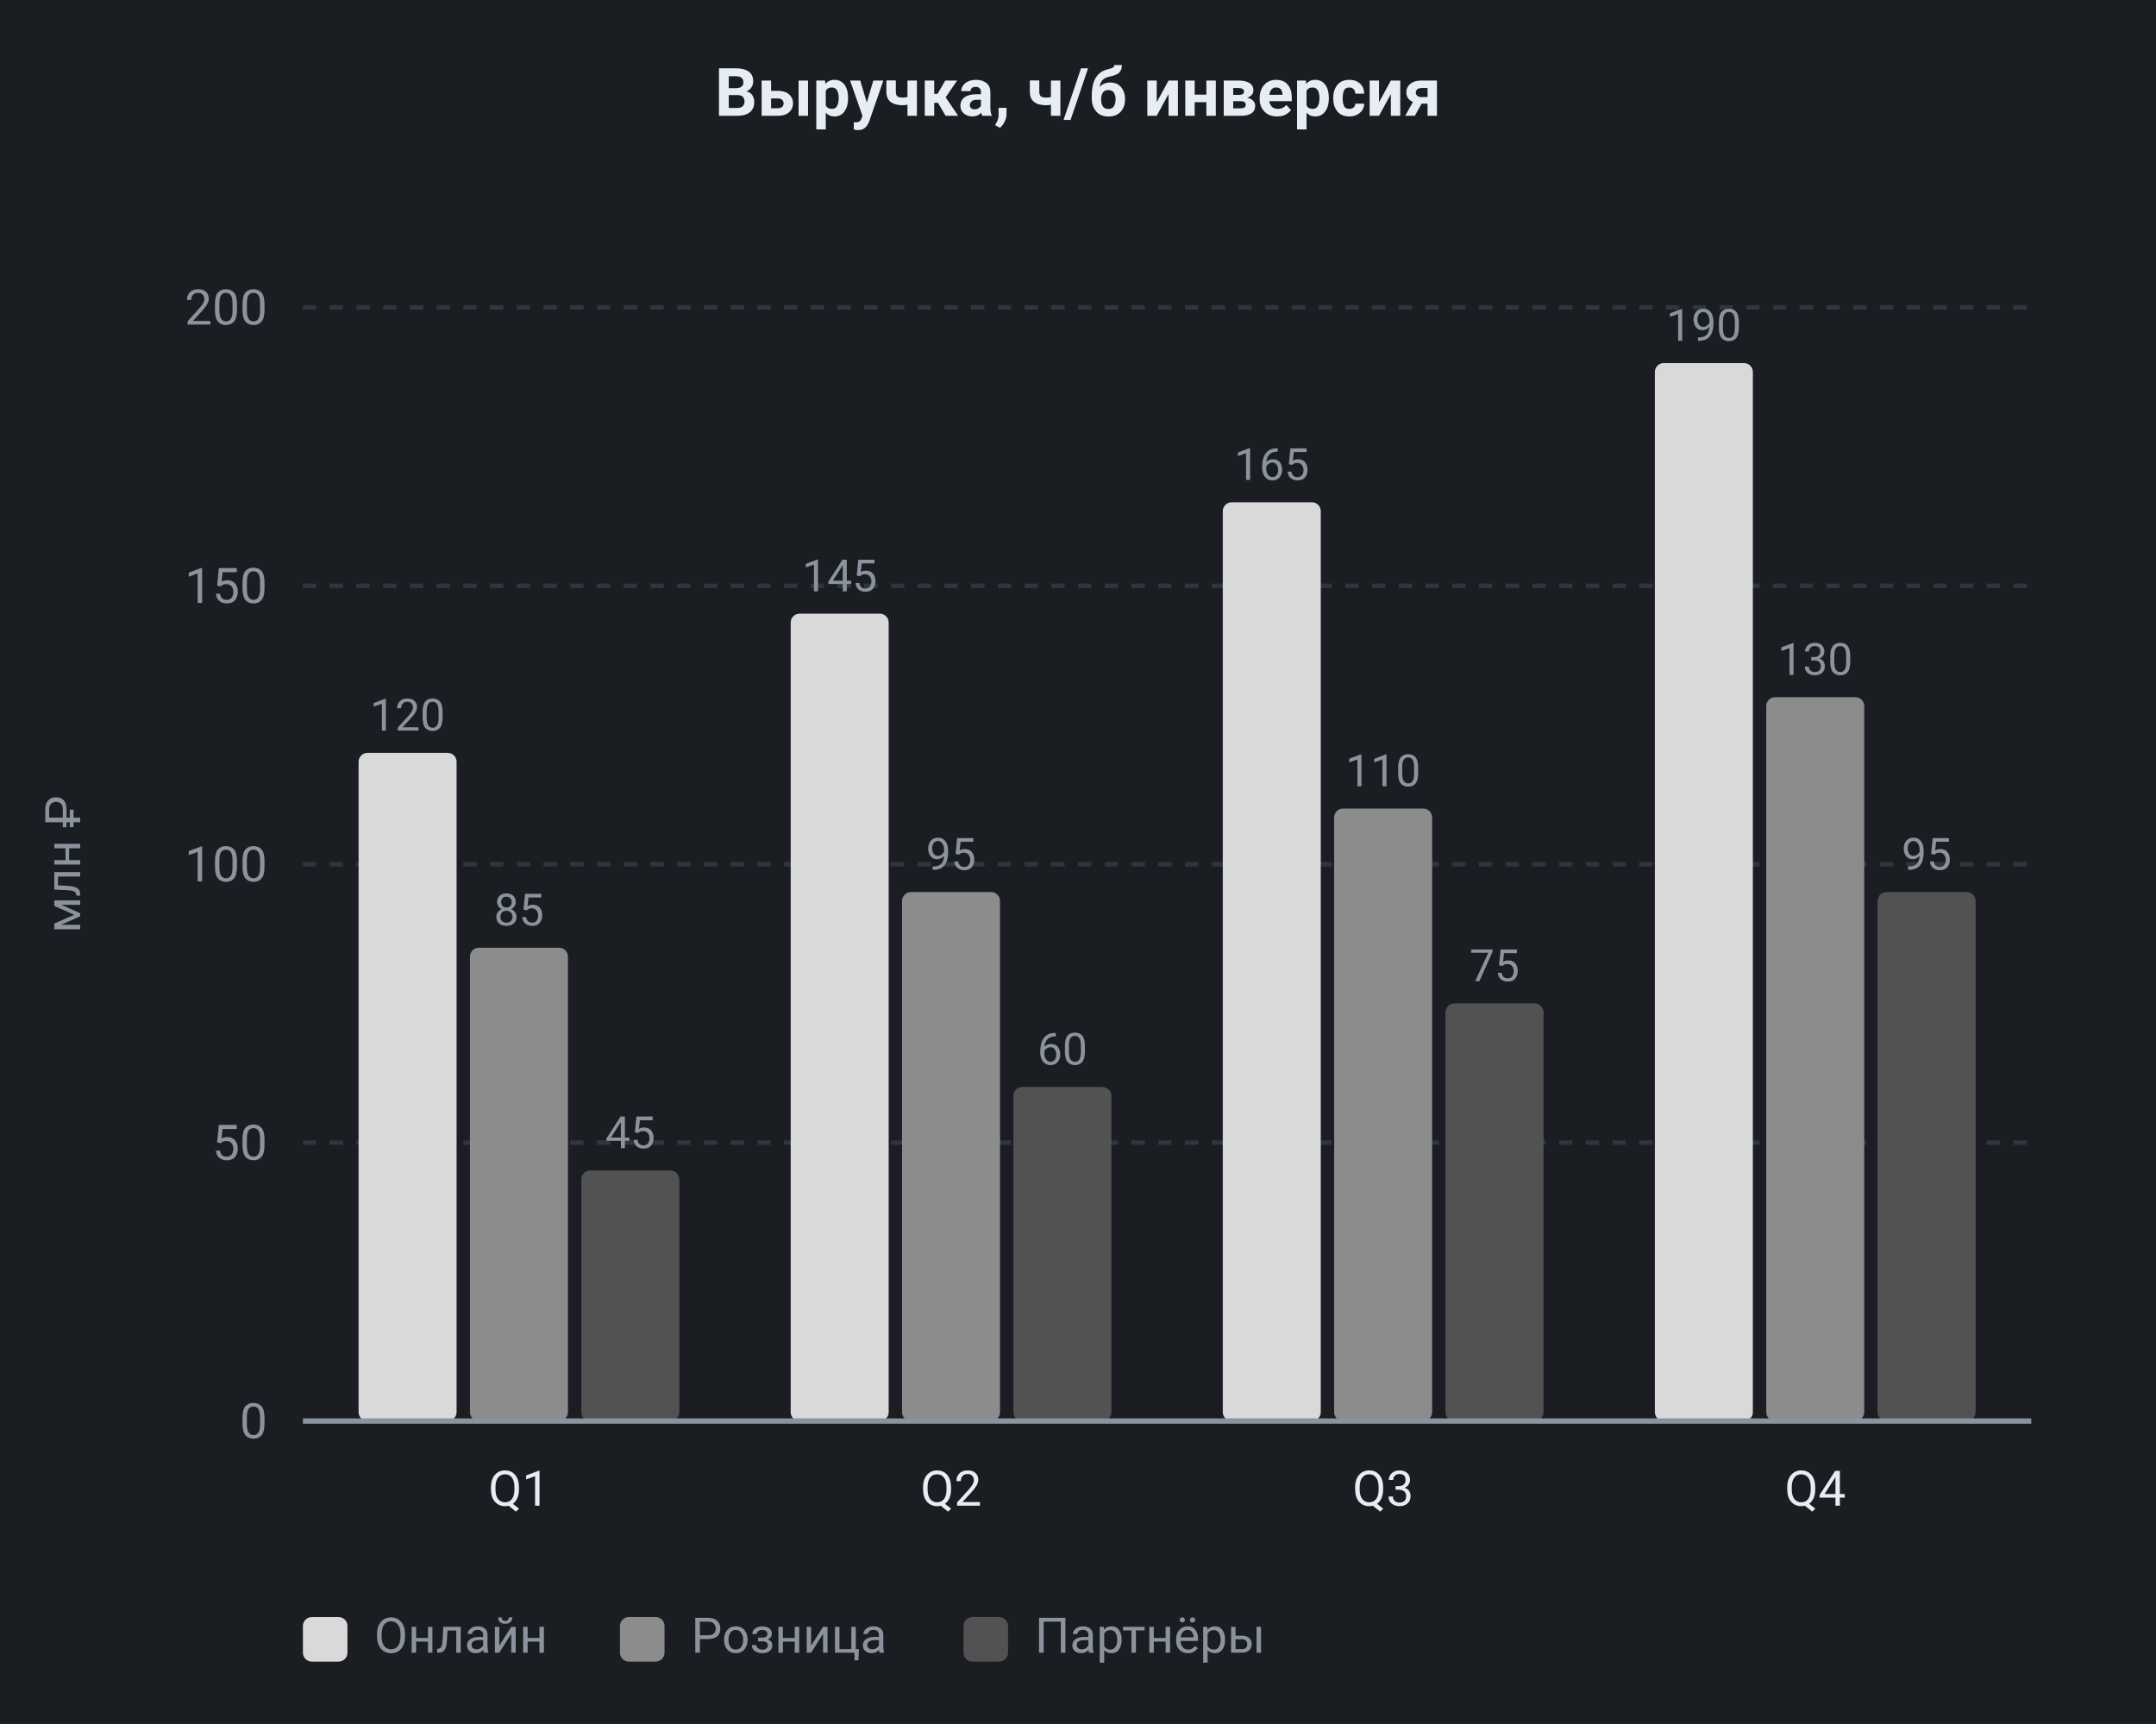
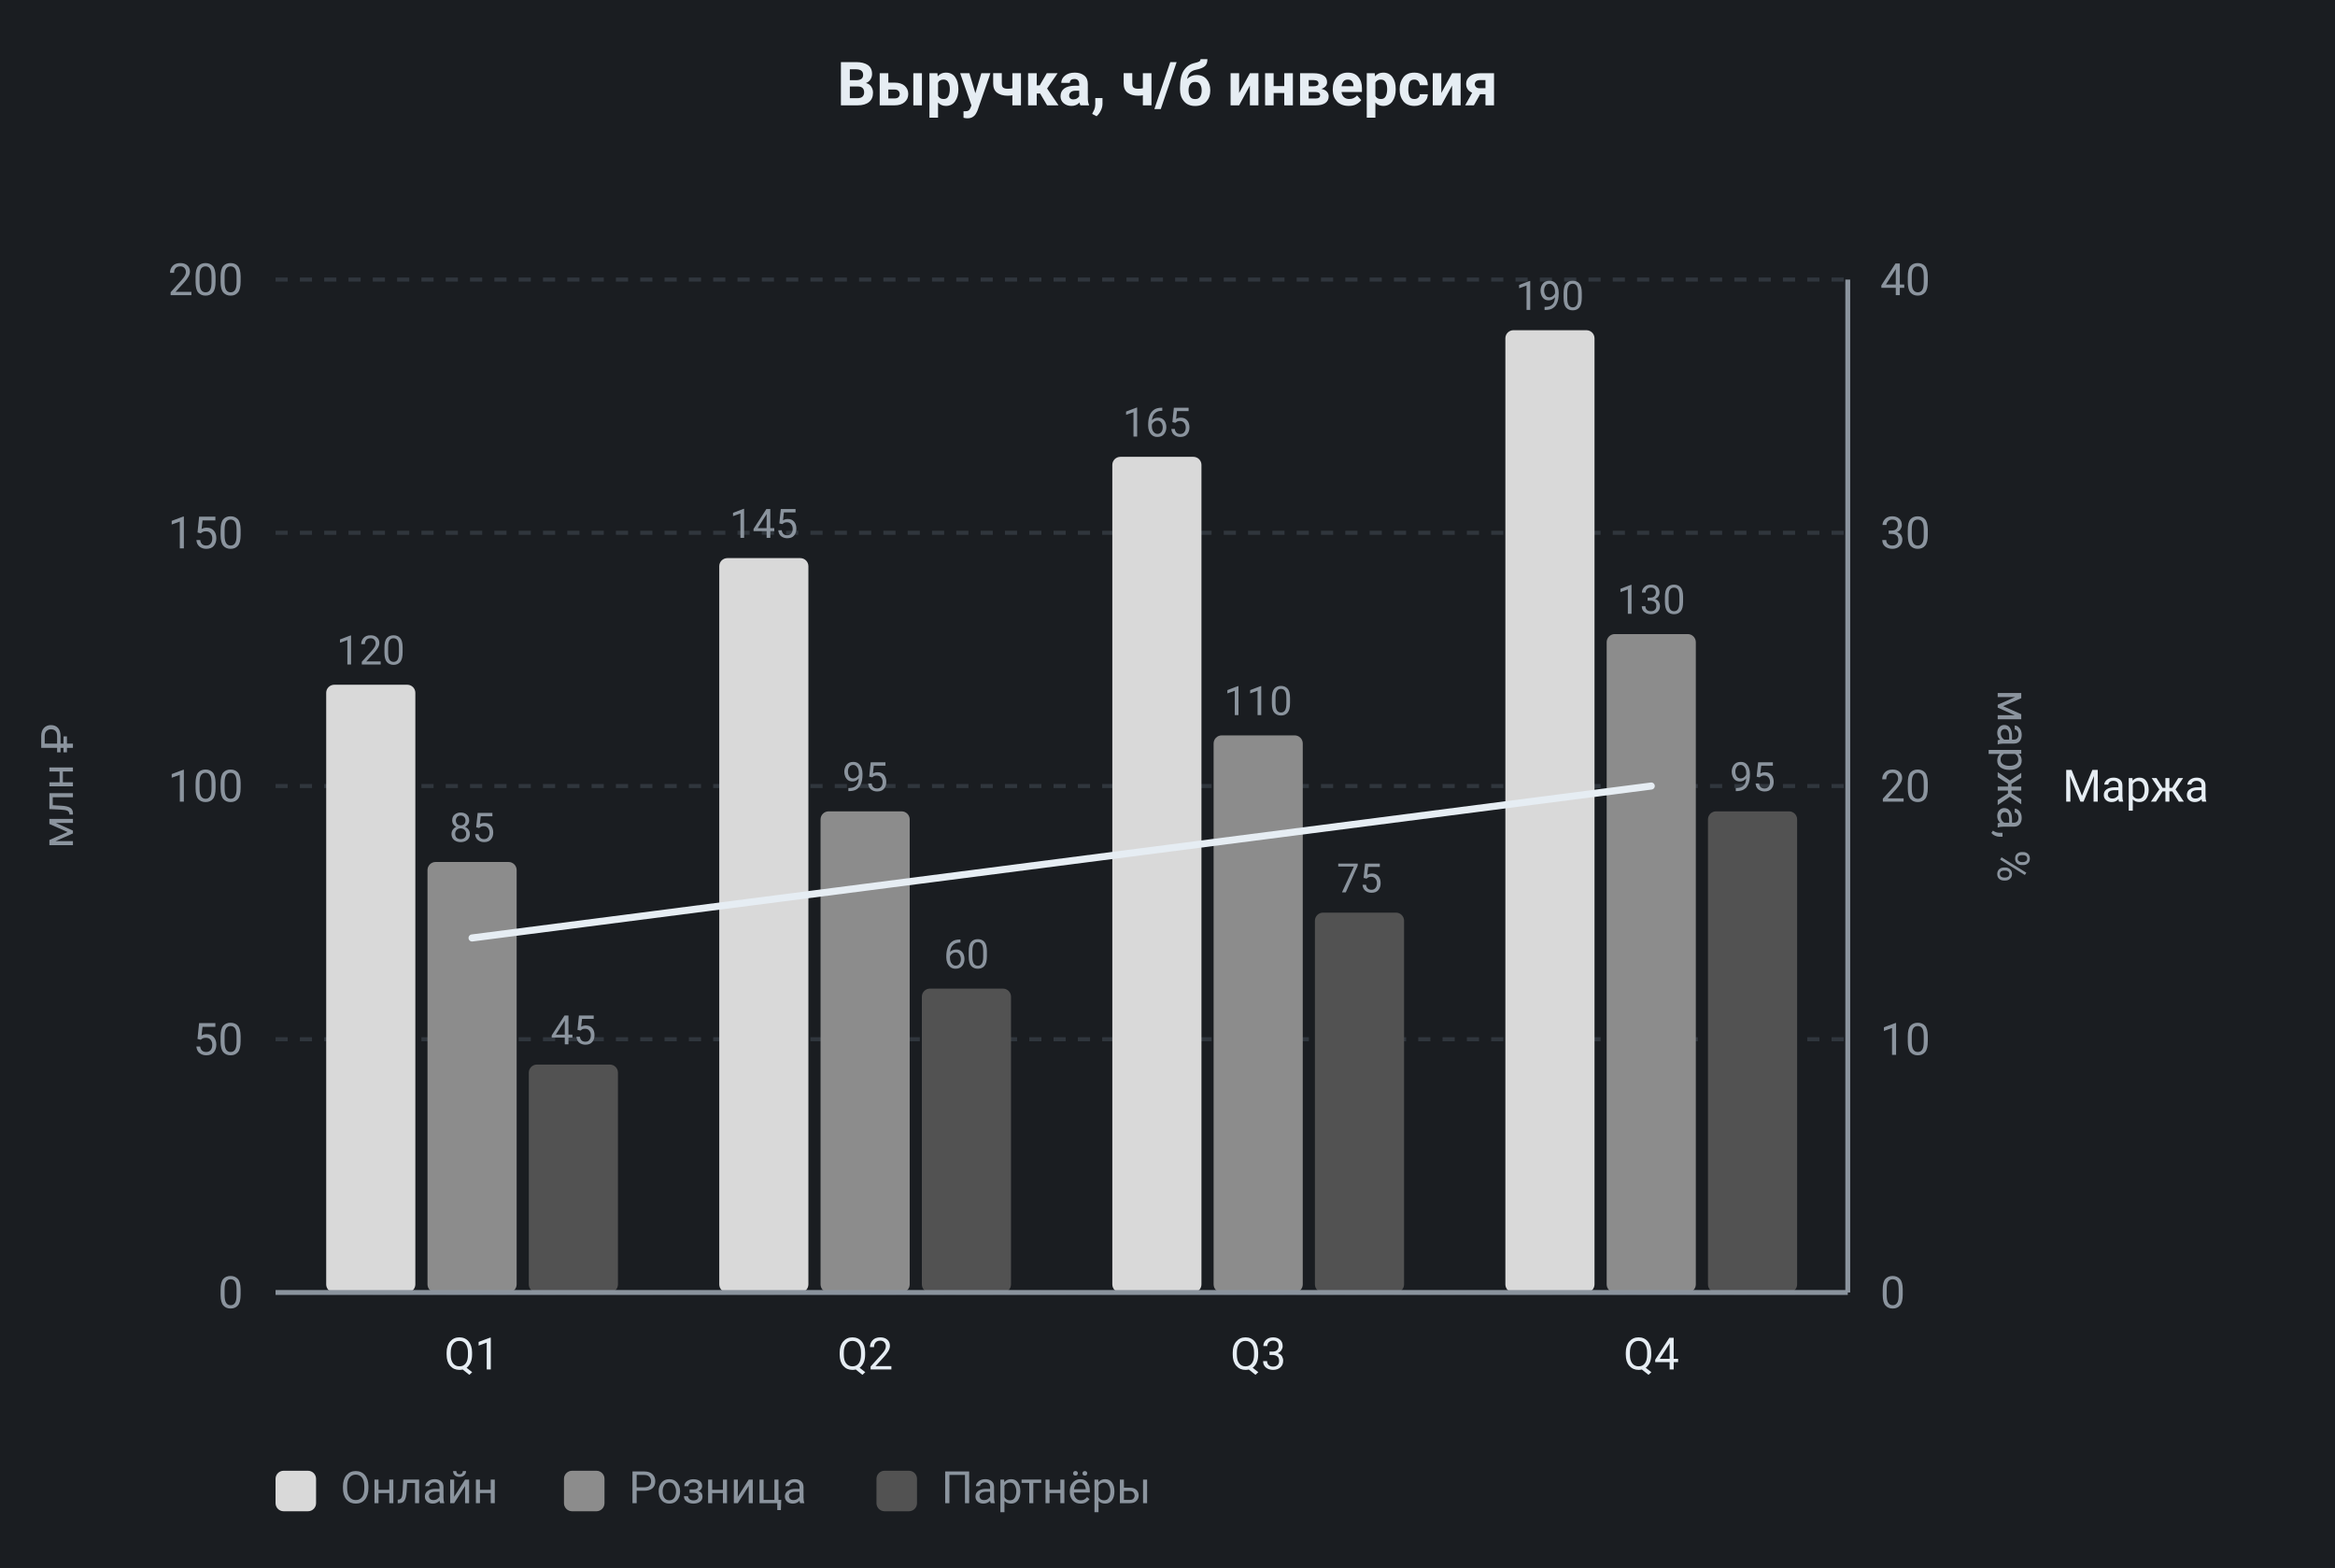
- <svg xmlns="http://www.w3.org/2000/svg" viewBox="0 0 484 387" width="484" height="387" role="img" font-family="system-ui, -apple-system, &quot;Segoe UI&quot;, Roboto, sans-serif">
-   <rect data-bg="canvas" x="0" y="0" width="484" height="387" fill="#1a1d21" />
-   <text x="242" y="26" fill="#e6edf3" font-size="15" text-anchor="middle" font-weight="600">Выручка, ч/б инверсия</text>
+ <svg xmlns="http://www.w3.org/2000/svg" viewBox="0 0 576.24 387" width="576.24" height="387" role="img" font-family="system-ui, -apple-system, &quot;Segoe UI&quot;, Roboto, sans-serif">
+   <rect data-bg="canvas" x="0" y="0" width="576.24" height="387" fill="#1a1d21" />
+   <text x="288.12" y="26" fill="#e6edf3" font-size="15" text-anchor="middle" font-weight="600">Выручка, ч/б инверсия</text>
  <line x1="68" y1="319" x2="456" y2="319" stroke="#30363d" stroke-width="1" stroke-dasharray="3 3" />
  <text x="60" y="322.85" fill="#8b949e" font-size="11" text-anchor="end">0</text>
  <line x1="68" y1="256.5" x2="456" y2="256.5" stroke="#30363d" stroke-width="1" stroke-dasharray="3 3" />
  <text x="60" y="260.35" fill="#8b949e" font-size="11" text-anchor="end">50</text>
  <line x1="68" y1="194" x2="456" y2="194" stroke="#30363d" stroke-width="1" stroke-dasharray="3 3" />
  <text x="60" y="197.85" fill="#8b949e" font-size="11" text-anchor="end">100</text>
  <line x1="68" y1="131.5" x2="456" y2="131.5" stroke="#30363d" stroke-width="1" stroke-dasharray="3 3" />
  <text x="60" y="135.35" fill="#8b949e" font-size="11" text-anchor="end">150</text>
  <line x1="68" y1="69" x2="456" y2="69" stroke="#30363d" stroke-width="1" stroke-dasharray="3 3" />
  <text x="60" y="72.85" fill="#8b949e" font-size="11" text-anchor="end">200</text>
  <text x="18" y="194" fill="#8b949e" font-size="11" text-anchor="middle" transform="rotate(-90 18 194)">млн ₽</text>
+   <line x1="456" y1="69" x2="456" y2="319" stroke="#8b949e" stroke-width="1.2" data-axis-line="y2" />
+   <text x="464" y="322.85" fill="#8b949e" font-size="11" text-anchor="start" data-y2-tick="0">0</text>
+   <text x="464" y="260.35" fill="#8b949e" font-size="11" text-anchor="start" data-y2-tick="10">10</text>
+   <text x="464" y="197.85" fill="#8b949e" font-size="11" text-anchor="start" data-y2-tick="20">20</text>
+   <text x="464" y="135.35" fill="#8b949e" font-size="11" text-anchor="start" data-y2-tick="30">30</text>
+   <text x="464" y="72.85" fill="#8b949e" font-size="11" text-anchor="start" data-y2-tick="40">40</text>
+   <text x="493" y="194" fill="#8b949e" font-size="11" text-anchor="middle" transform="rotate(90 493 194)" data-y2-label="1">маржа, %</text>
  <rect x="80.5" y="169" width="22" height="150" fill="#d9d9d9" rx="2" data-bar="0-0" />
  <text x="91.5" y="164" fill="#8b949e" font-size="10" text-anchor="middle">120</text>
  <rect x="105.5" y="212.75" width="22" height="106.25" fill="#8c8c8c" rx="2" data-bar="0-1" />
  <text x="116.5" y="207.75" fill="#8b949e" font-size="10" text-anchor="middle">85</text>
  <rect x="130.5" y="262.75" width="22" height="56.25" fill="#525252" rx="2" data-bar="0-2" />
  <text x="141.5" y="257.75" fill="#8b949e" font-size="10" text-anchor="middle">45</text>
  <text x="116.5" y="338" fill="#e6edf3" font-size="11" text-anchor="middle">Q1</text>
  <rect x="177.5" y="137.75" width="22" height="181.25" fill="#d9d9d9" rx="2" data-bar="1-0" />
  <text x="188.5" y="132.75" fill="#8b949e" font-size="10" text-anchor="middle">145</text>
  <rect x="202.5" y="200.25" width="22" height="118.75" fill="#8c8c8c" rx="2" data-bar="1-1" />
  <text x="213.5" y="195.25" fill="#8b949e" font-size="10" text-anchor="middle">95</text>
  <rect x="227.5" y="244" width="22" height="75" fill="#525252" rx="2" data-bar="1-2" />
  <text x="238.5" y="239" fill="#8b949e" font-size="10" text-anchor="middle">60</text>
  <text x="213.5" y="338" fill="#e6edf3" font-size="11" text-anchor="middle">Q2</text>
  <rect x="274.5" y="112.75" width="22" height="206.25" fill="#d9d9d9" rx="2" data-bar="2-0" />
  <text x="285.5" y="107.75" fill="#8b949e" font-size="10" text-anchor="middle">165</text>
  <rect x="299.5" y="181.5" width="22" height="137.5" fill="#8c8c8c" rx="2" data-bar="2-1" />
  <text x="310.5" y="176.5" fill="#8b949e" font-size="10" text-anchor="middle">110</text>
  <rect x="324.5" y="225.25" width="22" height="93.75" fill="#525252" rx="2" data-bar="2-2" />
  <text x="335.5" y="220.25" fill="#8b949e" font-size="10" text-anchor="middle">75</text>
  <text x="310.5" y="338" fill="#e6edf3" font-size="11" text-anchor="middle">Q3</text>
  <rect x="371.5" y="81.5" width="22" height="237.5" fill="#d9d9d9" rx="2" data-bar="3-0" />
  <text x="382.5" y="76.5" fill="#8b949e" font-size="10" text-anchor="middle">190</text>
  <rect x="396.5" y="156.5" width="22" height="162.5" fill="#8c8c8c" rx="2" data-bar="3-1" />
  <text x="407.5" y="151.5" fill="#8b949e" font-size="10" text-anchor="middle">130</text>
  <rect x="421.5" y="200.25" width="22" height="118.75" fill="#525252" rx="2" data-bar="3-2" />
  <text x="432.5" y="195.25" fill="#8b949e" font-size="10" text-anchor="middle">95</text>
  <text x="407.5" y="338" fill="#e6edf3" font-size="11" text-anchor="middle">Q4</text>
  <line x1="68" y1="319" x2="456" y2="319" stroke="#8b949e" stroke-width="1.2" />
+   <polyline points="116.5,231.5 213.5,219 310.5,206.5 407.5,194" fill="none" stroke="#e6edf3" stroke-width="1.75" stroke-linejoin="round" stroke-linecap="round" data-line="0" data-axis="y2" />
+   <text x="509" y="197.85" fill="#e6edf3" font-size="11" text-anchor="start" data-line-label="Маржа">Маржа</text>
  <rect x="68" y="363" width="10" height="10" fill="#d9d9d9" rx="2" />
  <text x="84" y="371" fill="#8b949e" font-size="11" text-anchor="start">Онлайн</text>
  <rect x="139.18" y="363" width="10" height="10" fill="#8c8c8c" rx="2" />
  <text x="155.18" y="371" fill="#8b949e" font-size="11" text-anchor="start">Розница</text>
  <rect x="216.3" y="363" width="10" height="10" fill="#525252" rx="2" />
  <text x="232.3" y="371" fill="#8b949e" font-size="11" text-anchor="start">Партнёры</text>
</svg>
